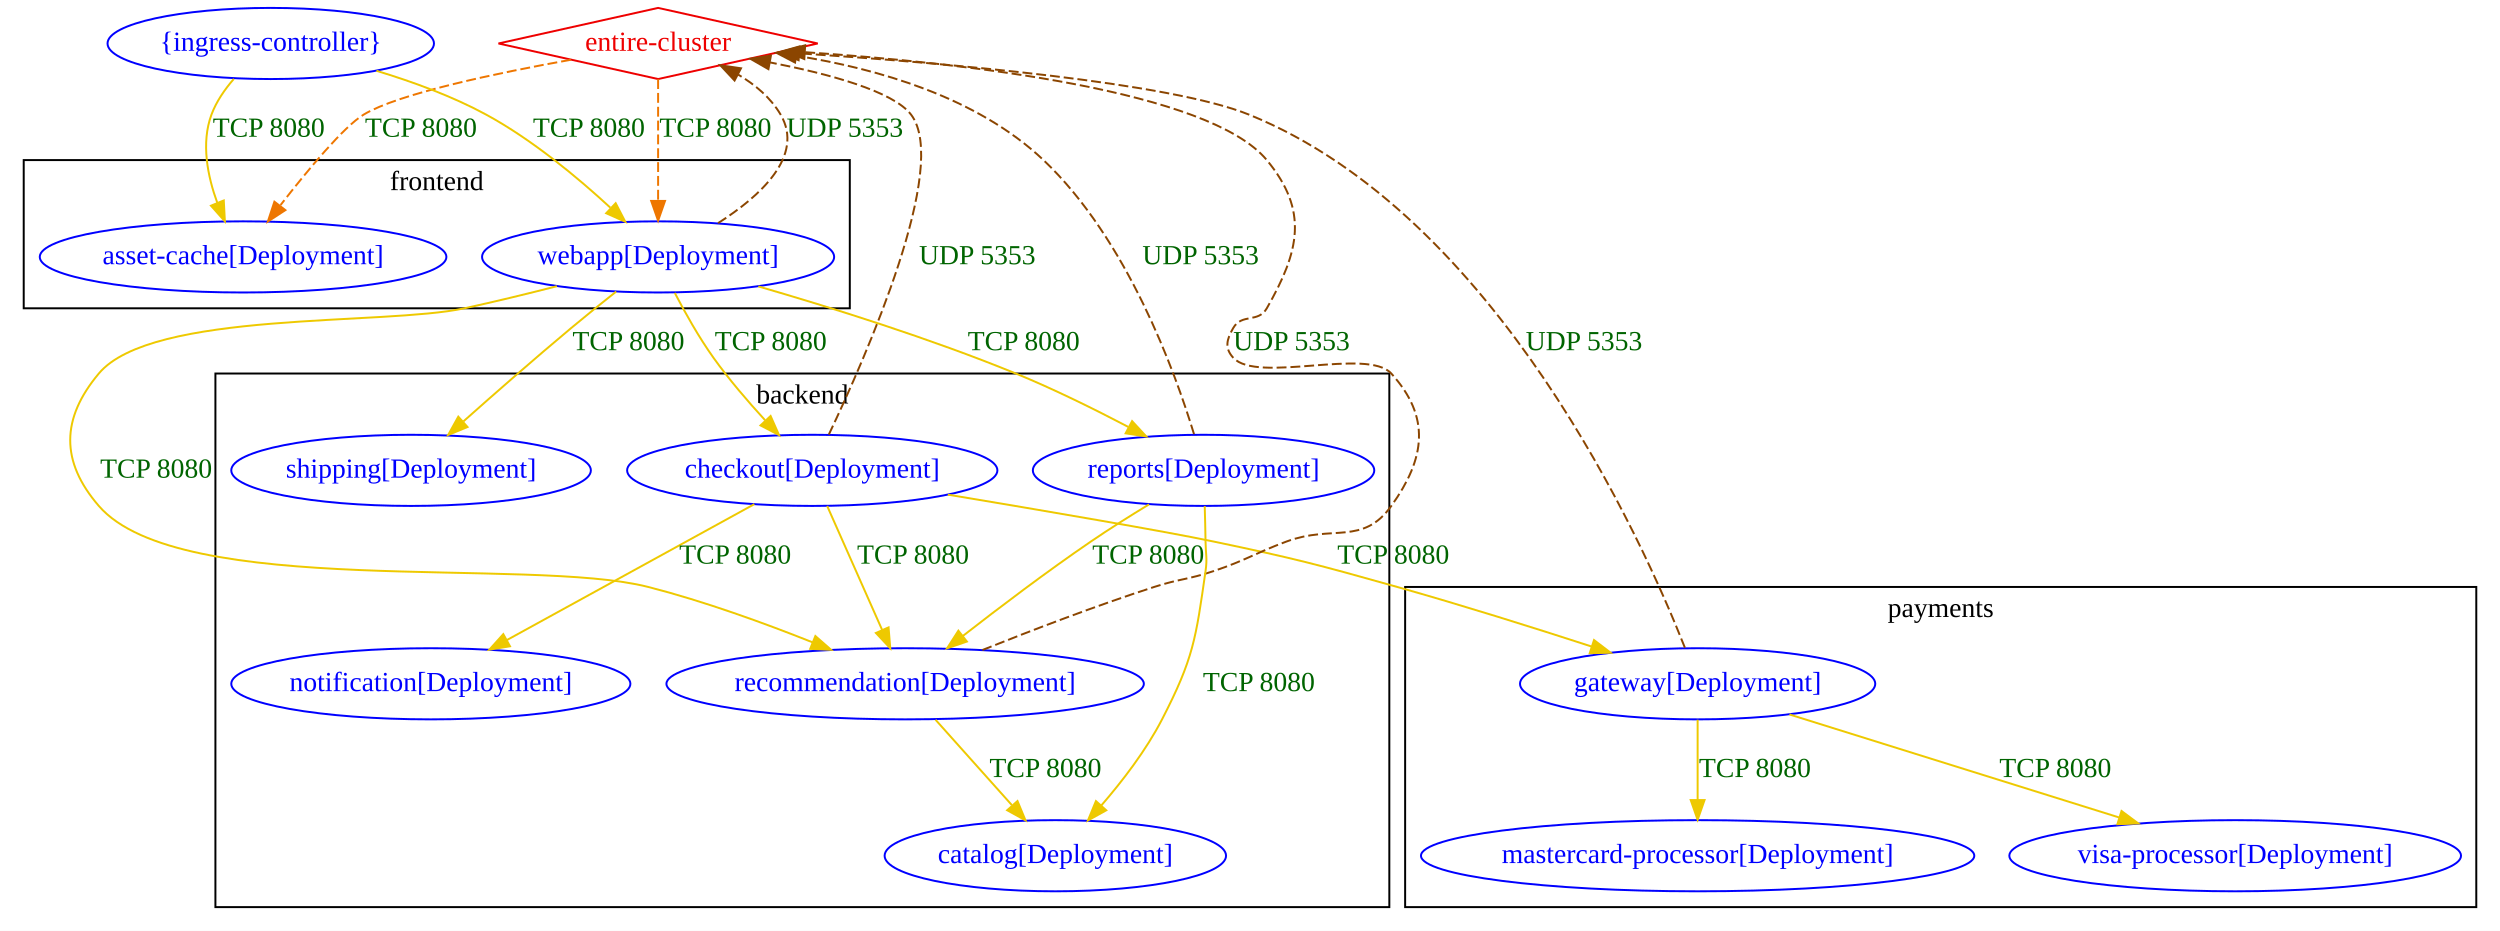
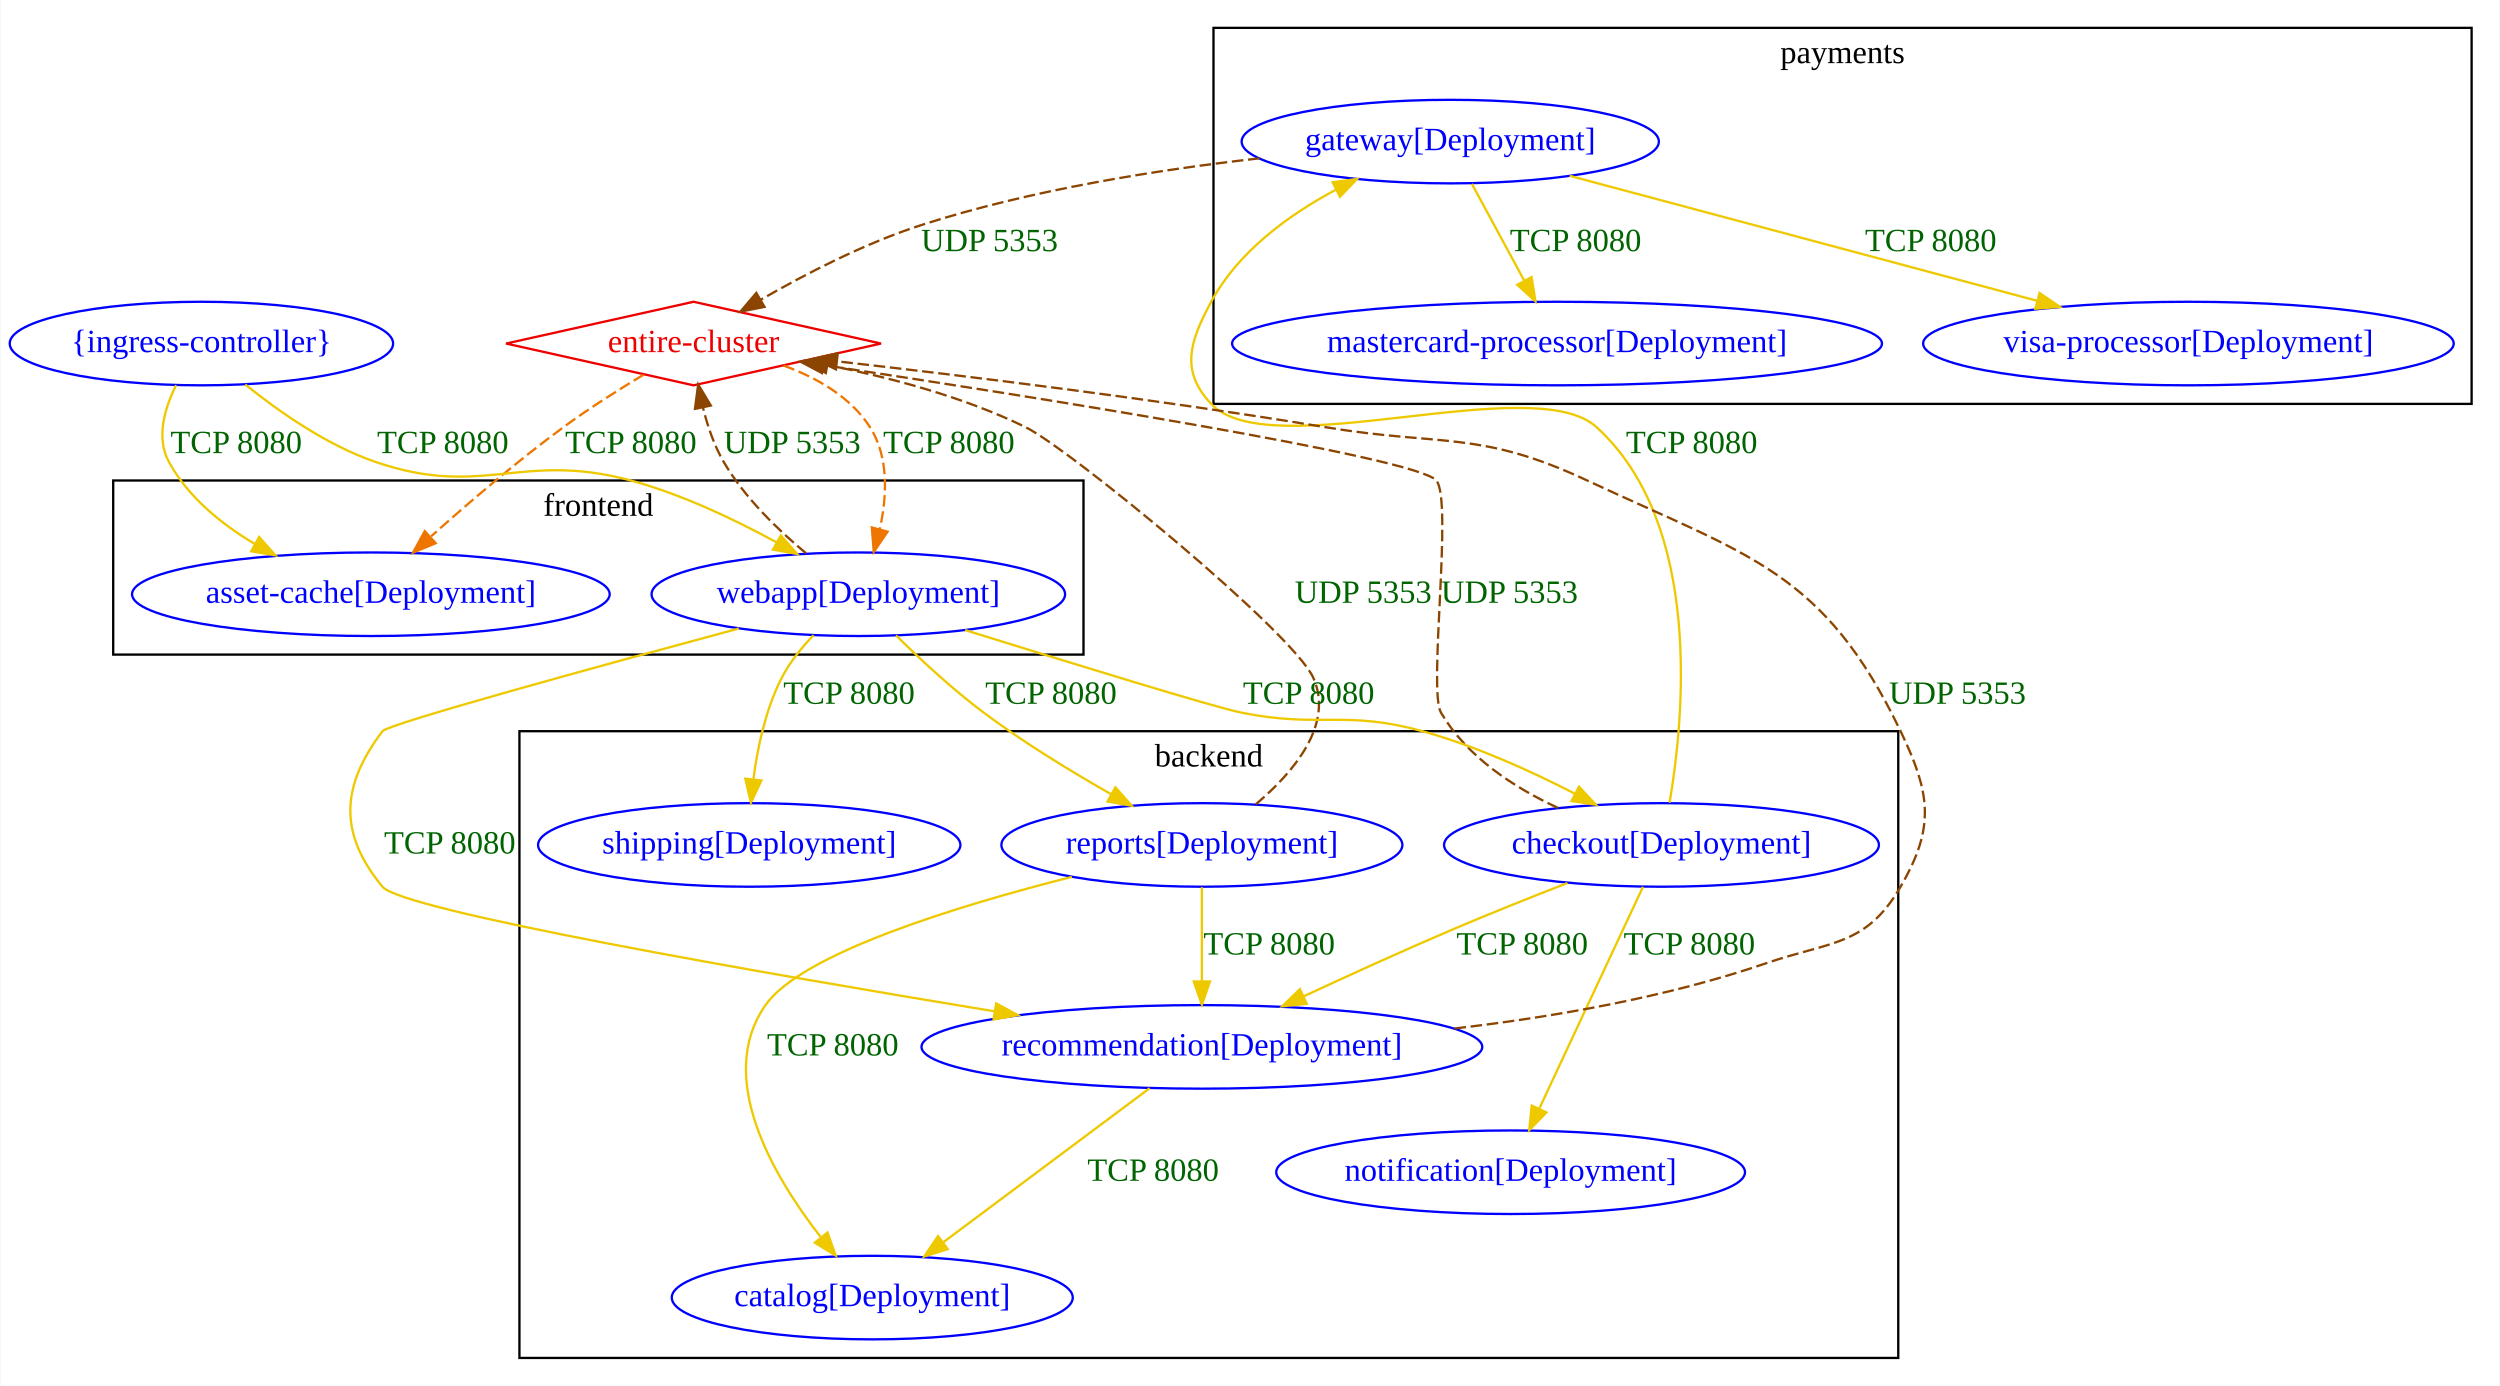
- <svg xmlns="http://www.w3.org/2000/svg" width="1265pt" height="471pt" viewBox="0.00 0.00 1265.00 471.00">
-   <g id="graph0" class="graph" transform="scale(1 1) rotate(0) translate(4 467)">
-     <polygon fill="white" stroke="transparent" points="-4,4 -4,-467 1261,-467 1261,4 -4,4" />
+ <svg xmlns="http://www.w3.org/2000/svg" width="1077pt" height="597pt" viewBox="0.00 0.00 1076.54 597.00">
+   <g id="graph0" class="graph" transform="scale(1 1) rotate(0) translate(4 593)">
+     <polygon fill="white" stroke="transparent" points="-4,4 -4,-593 1072.54,-593 1072.54,4 -4,4" />
    <g id="clust1" class="cluster">
-       <polygon fill="none" stroke="black" points="105,-8 105,-278 699,-278 699,-8 105,-8" />
-       <text text-anchor="middle" x="402" y="-262.8" font-family="Times New Roman,serif" font-size="14.00">backend</text>
+       <polygon fill="none" stroke="black" points="219.54,-8 219.54,-278 813.54,-278 813.54,-8 219.54,-8" />
+       <text text-anchor="middle" x="516.54" y="-262.8" font-family="Times New Roman,serif" font-size="14.00">backend</text>
+     </g>
+     <g id="clust3" class="cluster">
+       <polygon fill="none" stroke="black" points="518.54,-419 518.54,-581 1060.54,-581 1060.54,-419 518.54,-419" />
+       <text text-anchor="middle" x="789.54" y="-565.8" font-family="Times New Roman,serif" font-size="14.00">payments</text>
    </g>
    <g id="clust2" class="cluster">
-       <polygon fill="none" stroke="black" points="8,-311 8,-386 426,-386 426,-311 8,-311" />
-       <text text-anchor="middle" x="217" y="-370.8" font-family="Times New Roman,serif" font-size="14.00">frontend</text>
-     </g>
-     <g id="clust3" class="cluster">
-       <polygon fill="none" stroke="black" points="707,-8 707,-170 1249,-170 1249,-8 707,-8" />
-       <text text-anchor="middle" x="978" y="-154.8" font-family="Times New Roman,serif" font-size="14.00">payments</text>
+       <polygon fill="none" stroke="black" points="44.54,-311 44.54,-386 462.54,-386 462.54,-311 44.54,-311" />
+       <text text-anchor="middle" x="253.54" y="-370.8" font-family="Times New Roman,serif" font-size="14.00">frontend</text>
    </g>
    <g id="node1" class="node">
-       <ellipse fill="none" stroke="blue" cx="530" cy="-34" rx="86.38" ry="18" />
-       <text text-anchor="middle" x="530" y="-30.3" font-family="Times New Roman,serif" font-size="14.00" fill="blue">catalog[Deployment]</text>
+       <ellipse fill="none" stroke="blue" cx="371.54" cy="-34" rx="86.38" ry="18" />
+       <text text-anchor="middle" x="371.54" y="-30.3" font-family="Times New Roman,serif" font-size="14.00" fill="blue">catalog[Deployment]</text>
    </g>
    <g id="node2" class="node">
-       <ellipse fill="none" stroke="blue" cx="407" cy="-229" rx="93.68" ry="18" />
-       <text text-anchor="middle" x="407" y="-225.3" font-family="Times New Roman,serif" font-size="14.00" fill="blue">checkout[Deployment]</text>
+       <ellipse fill="none" stroke="blue" cx="711.54" cy="-229" rx="93.68" ry="18" />
+       <text text-anchor="middle" x="711.54" y="-225.3" font-family="Times New Roman,serif" font-size="14.00" fill="blue">checkout[Deployment]</text>
    </g>
    <g id="node3" class="node">
-       <ellipse fill="none" stroke="blue" cx="214" cy="-121" rx="100.98" ry="18" />
-       <text text-anchor="middle" x="214" y="-117.3" font-family="Times New Roman,serif" font-size="14.00" fill="blue">notification[Deployment]</text>
+       <ellipse fill="none" stroke="blue" cx="646.54" cy="-88" rx="100.98" ry="18" />
+       <text text-anchor="middle" x="646.54" y="-84.3" font-family="Times New Roman,serif" font-size="14.00" fill="blue">notification[Deployment]</text>
    </g>
    <g id="edge1" class="edge">
-       <path fill="none" stroke="#eec900" d="M377.69,-211.9C344.25,-193.53 289.43,-163.43 252.55,-143.17" />
-       <polygon fill="#eec900" stroke="#eec900" points="254.04,-140 243.59,-138.25 250.67,-146.13 254.04,-140" />
-       <text text-anchor="middle" x="368" y="-181.8" font-family="Times New Roman,serif" font-size="14.00" fill="darkgreen">TCP 8080</text>
+       <path fill="none" stroke="#eec900" d="M703.57,-210.96C692.41,-187.09 672.03,-143.5 658.89,-115.41" />
+       <polygon fill="#eec900" stroke="#eec900" points="661.98,-113.76 654.58,-106.18 655.64,-116.72 661.98,-113.76" />
+       <text text-anchor="middle" x="723.54" y="-181.8" font-family="Times New Roman,serif" font-size="14.00" fill="darkgreen">TCP 8080</text>
    </g>
    <g id="node4" class="node">
-       <ellipse fill="none" stroke="blue" cx="454" cy="-121" rx="120.78" ry="18" />
-       <text text-anchor="middle" x="454" y="-117.3" font-family="Times New Roman,serif" font-size="14.00" fill="blue">recommendation[Deployment]</text>
+       <ellipse fill="none" stroke="blue" cx="513.54" cy="-142" rx="120.78" ry="18" />
+       <text text-anchor="middle" x="513.54" y="-138.3" font-family="Times New Roman,serif" font-size="14.00" fill="blue">recommendation[Deployment]</text>
    </g>
    <g id="edge2" class="edge">
-       <path fill="none" stroke="#eec900" d="M414.55,-210.97C422.05,-194.05 433.66,-167.86 442.35,-148.28" />
-       <polygon fill="#eec900" stroke="#eec900" points="445.61,-149.55 446.47,-138.99 439.21,-146.71 445.61,-149.55" />
-       <text text-anchor="middle" x="458" y="-181.8" font-family="Times New Roman,serif" font-size="14.00" fill="darkgreen">TCP 8080</text>
+       <path fill="none" stroke="#eec900" d="M671.03,-212.61C655.76,-206.67 638.28,-199.7 622.54,-193 600.88,-183.78 577.08,-172.95 557.27,-163.73" />
+       <polygon fill="#eec900" stroke="#eec900" points="558.72,-160.54 548.18,-159.48 555.76,-166.89 558.72,-160.54" />
+       <text text-anchor="middle" x="651.54" y="-181.8" font-family="Times New Roman,serif" font-size="14.00" fill="darkgreen">TCP 8080</text>
    </g>
    <g id="node9" class="node">
-       <ellipse fill="none" stroke="blue" cx="855" cy="-121" rx="89.88" ry="18" />
-       <text text-anchor="middle" x="855" y="-117.3" font-family="Times New Roman,serif" font-size="14.00" fill="blue">gateway[Deployment]</text>
+       <ellipse fill="none" stroke="blue" cx="620.54" cy="-532" rx="89.88" ry="18" />
+       <text text-anchor="middle" x="620.54" y="-528.3" font-family="Times New Roman,serif" font-size="14.00" fill="blue">gateway[Deployment]</text>
    </g>
    <g id="edge4" class="edge">
-       <path fill="none" stroke="#eec900" d="M475.6,-216.71C524.14,-208.62 584.89,-198.26 610,-193 651.67,-184.27 662.01,-181.53 703,-170 735.91,-160.74 772.45,-149.24 801.46,-139.82" />
-       <polygon fill="#eec900" stroke="#eec900" points="802.57,-143.14 810.99,-136.71 800.4,-136.49 802.57,-143.14" />
-       <text text-anchor="middle" x="701" y="-181.8" font-family="Times New Roman,serif" font-size="14.00" fill="darkgreen">TCP 8080</text>
+       <path fill="none" stroke="#eec900" d="M715.03,-247.22C721.21,-283.36 729.51,-367.21 683.54,-409 656.2,-433.86 542.88,-392.09 517.54,-419 504.14,-433.24 508.28,-445.78 517.54,-463 529.13,-484.53 550.85,-500.38 571.37,-511.33" />
+       <polygon fill="#eec900" stroke="#eec900" points="569.86,-514.49 580.37,-515.88 573.02,-508.24 569.86,-514.49" />
+       <text text-anchor="middle" x="724.54" y="-397.8" font-family="Times New Roman,serif" font-size="14.00" fill="darkgreen">TCP 8080</text>
    </g>
    <g id="node12" class="node">
-       <polygon fill="none" stroke="#ee0000" points="329,-463 248.23,-445 329,-427 409.77,-445 329,-463" />
-       <text text-anchor="middle" x="329" y="-441.3" font-family="Times New Roman,serif" font-size="14.00" fill="#ee0000">entire-cluster</text>
+       <polygon fill="none" stroke="#ee0000" points="294.54,-463 213.77,-445 294.54,-427 375.31,-445 294.54,-463" />
+       <text text-anchor="middle" x="294.54" y="-441.3" font-family="Times New Roman,serif" font-size="14.00" fill="#ee0000">entire-cluster</text>
    </g>
    <g id="edge3" class="edge">
-       <path fill="none" stroke="#8b4500" stroke-dasharray="5,2" d="M415.37,-247.08C434.21,-286.62 476.77,-383.1 457,-409 447.99,-420.81 415.59,-429.6 385.65,-435.42" />
-       <polygon fill="#8b4500" stroke="#8b4500" points="384.82,-432.01 375.62,-437.28 386.09,-438.89 384.82,-432.01" />
-       <text text-anchor="middle" x="490.5" y="-333.3" font-family="Times New Roman,serif" font-size="14.00" fill="darkgreen">UDP 5353</text>
+       <path fill="none" stroke="#8b4500" stroke-dasharray="5,2" d="M666.94,-244.95C647.95,-253.76 627.66,-266.99 616.54,-286 610.93,-295.59 621.75,-377.54 614.54,-386 606,-396.02 439.97,-422.24 350.52,-435.72" />
+       <polygon fill="#8b4500" stroke="#8b4500" points="349.9,-432.28 340.53,-437.23 350.94,-439.2 349.9,-432.28" />
+       <text text-anchor="middle" x="646.04" y="-333.3" font-family="Times New Roman,serif" font-size="14.00" fill="darkgreen">UDP 5353</text>
    </g>
    <g id="edge5" class="edge">
-       <path fill="none" stroke="#eec900" d="M469.38,-102.8C480.47,-90.39 495.61,-73.46 507.99,-59.62" />
-       <polygon fill="#eec900" stroke="#eec900" points="510.85,-61.67 514.9,-51.89 505.63,-57.01 510.85,-61.67" />
-       <text text-anchor="middle" x="525" y="-73.8" font-family="Times New Roman,serif" font-size="14.00" fill="darkgreen">TCP 8080</text>
+       <path fill="none" stroke="#eec900" d="M491.04,-124.2C467.05,-106.29 428.9,-77.82 402.18,-57.87" />
+       <polygon fill="#eec900" stroke="#eec900" points="404.04,-54.89 393.94,-51.72 399.86,-60.5 404.04,-54.89" />
+       <text text-anchor="middle" x="492.54" y="-84.3" font-family="Times New Roman,serif" font-size="14.00" fill="darkgreen">TCP 8080</text>
    </g>
    <g id="edge6" class="edge">
-       <path fill="none" stroke="#8b4500" stroke-dasharray="5,2" d="M493.07,-138.08C517.77,-147.95 550.48,-160.47 580,-170 593.13,-174.24 596.91,-173.62 610,-178 626.83,-183.63 630.37,-186.81 647,-193 670.31,-201.68 685.51,-190.78 700,-211 717.34,-235.21 719.98,-255.92 700,-278 688.01,-291.25 631.99,-272.75 620,-286 615.53,-290.94 616.69,-295.21 620,-301 624.35,-308.61 632.65,-303.39 637,-311 653.55,-339.93 658.26,-360.32 637,-386 607.93,-421.12 484.93,-435.11 403.44,-440.59" />
-       <polygon fill="#8b4500" stroke="#8b4500" points="402.98,-437.11 393.22,-441.25 403.42,-444.1 402.98,-437.11" />
-       <text text-anchor="middle" x="649.5" y="-289.8" font-family="Times New Roman,serif" font-size="14.00" fill="darkgreen">UDP 5353</text>
+       <path fill="none" stroke="#8b4500" stroke-dasharray="5,2" d="M622.34,-149.92C665.03,-154.87 713.9,-163.39 756.54,-178 784.6,-187.62 799.63,-185.36 814.54,-211 829.51,-236.74 827.44,-251.16 814.54,-278 781.26,-347.25 749.13,-353.43 679.54,-386 633.12,-407.73 617.1,-400.61 566.54,-409 494.69,-420.92 411.58,-431.09 356.33,-437.35" />
+       <polygon fill="#8b4500" stroke="#8b4500" points="355.89,-433.88 346.35,-438.47 356.67,-440.83 355.89,-433.88" />
+       <text text-anchor="middle" x="839.04" y="-289.8" font-family="Times New Roman,serif" font-size="14.00" fill="darkgreen">UDP 5353</text>
    </g>
    <g id="node5" class="node">
-       <ellipse fill="none" stroke="blue" cx="605" cy="-229" rx="86.38" ry="18" />
-       <text text-anchor="middle" x="605" y="-225.3" font-family="Times New Roman,serif" font-size="14.00" fill="blue">reports[Deployment]</text>
+       <ellipse fill="none" stroke="blue" cx="513.54" cy="-229" rx="86.38" ry="18" />
+       <text text-anchor="middle" x="513.54" y="-225.3" font-family="Times New Roman,serif" font-size="14.00" fill="blue">reports[Deployment]</text>
    </g>
    <g id="edge7" class="edge">
-       <path fill="none" stroke="#eec900" d="M605.59,-210.91C605.76,-205.22 605.92,-198.84 606,-193 606.1,-186.33 606.95,-184.6 606,-178 601.06,-143.62 599.93,-133.87 584,-103 575.89,-87.28 563.88,-71.69 553.24,-59.41" />
-       <polygon fill="#eec900" stroke="#eec900" points="555.76,-56.99 546.5,-51.85 550.54,-61.65 555.76,-56.99" />
-       <text text-anchor="middle" x="633" y="-117.3" font-family="Times New Roman,serif" font-size="14.00" fill="darkgreen">TCP 8080</text>
+       <path fill="none" stroke="#eec900" d="M457.49,-215.24C407.93,-202.69 341.14,-182.23 325.54,-160 303.85,-129.08 328.56,-86.74 349.29,-60.13" />
+       <polygon fill="#eec900" stroke="#eec900" points="352.24,-62.05 355.82,-52.08 346.8,-57.64 352.24,-62.05" />
+       <text text-anchor="middle" x="354.54" y="-138.3" font-family="Times New Roman,serif" font-size="14.00" fill="darkgreen">TCP 8080</text>
    </g>
    <g id="edge8" class="edge">
-       <path fill="none" stroke="#eec900" d="M577.41,-211.79C567.96,-206.05 557.4,-199.41 548,-193 525.73,-177.81 501.47,-159.44 483.18,-145.19" />
-       <polygon fill="#eec900" stroke="#eec900" points="485.25,-142.37 475.22,-138.96 480.94,-147.88 485.25,-142.37" />
-       <text text-anchor="middle" x="577" y="-181.8" font-family="Times New Roman,serif" font-size="14.00" fill="darkgreen">TCP 8080</text>
+       <path fill="none" stroke="#eec900" d="M513.54,-210.8C513.54,-199.16 513.54,-183.55 513.54,-170.24" />
+       <polygon fill="#eec900" stroke="#eec900" points="517.04,-170.18 513.54,-160.18 510.04,-170.18 517.04,-170.18" />
+       <text text-anchor="middle" x="542.54" y="-181.8" font-family="Times New Roman,serif" font-size="14.00" fill="darkgreen">TCP 8080</text>
    </g>
    <g id="edge9" class="edge">
-       <path fill="none" stroke="#8b4500" stroke-dasharray="5,2" d="M600.17,-247.32C590.59,-278.82 566.34,-345.94 524,-386 490.34,-417.85 439.98,-432.28 398.86,-438.79" />
-       <polygon fill="#8b4500" stroke="#8b4500" points="398.29,-435.34 388.89,-440.25 399.3,-442.27 398.29,-435.34" />
-       <text text-anchor="middle" x="603.5" y="-333.3" font-family="Times New Roman,serif" font-size="14.00" fill="darkgreen">UDP 5353</text>
+       <path fill="none" stroke="#8b4500" stroke-dasharray="5,2" d="M536.76,-246.51C553.08,-260.31 570.53,-280.9 561.54,-301 552.8,-320.55 456.36,-399.79 437.54,-409 410.98,-422.01 379.21,-430.4 352.37,-435.7" />
+       <polygon fill="#8b4500" stroke="#8b4500" points="351.53,-432.3 342.35,-437.59 352.82,-439.18 351.53,-432.3" />
+       <text text-anchor="middle" x="583.04" y="-333.3" font-family="Times New Roman,serif" font-size="14.00" fill="darkgreen">UDP 5353</text>
    </g>
    <g id="node6" class="node">
-       <ellipse fill="none" stroke="blue" cx="204" cy="-229" rx="90.98" ry="18" />
-       <text text-anchor="middle" x="204" y="-225.3" font-family="Times New Roman,serif" font-size="14.00" fill="blue">shipping[Deployment]</text>
+       <ellipse fill="none" stroke="blue" cx="318.54" cy="-229" rx="90.98" ry="18" />
+       <text text-anchor="middle" x="318.54" y="-225.3" font-family="Times New Roman,serif" font-size="14.00" fill="blue">shipping[Deployment]</text>
    </g>
    <g id="node7" class="node">
-       <ellipse fill="none" stroke="blue" cx="119" cy="-337" rx="102.88" ry="18" />
-       <text text-anchor="middle" x="119" y="-333.3" font-family="Times New Roman,serif" font-size="14.00" fill="blue">asset-cache[Deployment]</text>
+       <ellipse fill="none" stroke="blue" cx="155.54" cy="-337" rx="102.88" ry="18" />
+       <text text-anchor="middle" x="155.54" y="-333.3" font-family="Times New Roman,serif" font-size="14.00" fill="blue">asset-cache[Deployment]</text>
    </g>
    <g id="node8" class="node">
-       <ellipse fill="none" stroke="blue" cx="329" cy="-337" rx="89.08" ry="18" />
-       <text text-anchor="middle" x="329" y="-333.3" font-family="Times New Roman,serif" font-size="14.00" fill="blue">webapp[Deployment]</text>
+       <ellipse fill="none" stroke="blue" cx="365.54" cy="-337" rx="89.08" ry="18" />
+       <text text-anchor="middle" x="365.54" y="-333.3" font-family="Times New Roman,serif" font-size="14.00" fill="blue">webapp[Deployment]</text>
    </g>
    <g id="edge12" class="edge">
-       <path fill="none" stroke="#eec900" d="M337.45,-318.78C342.6,-308.87 349.6,-296.37 357,-286 364.81,-275.06 374.44,-263.84 383.16,-254.35" />
-       <polygon fill="#eec900" stroke="#eec900" points="385.92,-256.52 390.2,-246.83 380.81,-251.73 385.92,-256.52" />
-       <text text-anchor="middle" x="386" y="-289.8" font-family="Times New Roman,serif" font-size="14.00" fill="darkgreen">TCP 8080</text>
+       <path fill="none" stroke="#eec900" d="M411.55,-321.56C456.13,-307.66 518.69,-288.38 530.54,-286 564.71,-279.14 574.95,-287.27 608.54,-278 631.26,-271.73 655.2,-260.86 674.28,-251.05" />
+       <polygon fill="#eec900" stroke="#eec900" points="676.01,-254.1 683.23,-246.34 672.75,-247.9 676.01,-254.1" />
+       <text text-anchor="middle" x="559.54" y="-289.8" font-family="Times New Roman,serif" font-size="14.00" fill="darkgreen">TCP 8080</text>
    </g>
    <g id="edge13" class="edge">
-       <path fill="none" stroke="#eec900" d="M277.8,-322.18C262.77,-318.33 246.27,-314.31 231,-311 190.18,-302.17 72.81,-310.02 46,-278 26.88,-255.17 26.54,-233.54 46,-211 86.81,-163.73 263.5,-185.45 324,-170 352.19,-162.8 382.76,-151.69 407.17,-141.97" />
-       <polygon fill="#eec900" stroke="#eec900" points="408.58,-145.17 416.55,-138.19 405.96,-138.68 408.58,-145.17" />
-       <text text-anchor="middle" x="75" y="-225.3" font-family="Times New Roman,serif" font-size="14.00" fill="darkgreen">TCP 8080</text>
+       <path fill="none" stroke="#eec900" d="M314.06,-322.25C254.12,-306.12 162.93,-281.16 160.54,-278 142.58,-254.25 141.58,-233.96 160.54,-211 169,-200.75 322.47,-174.04 424.24,-157.31" />
+       <polygon fill="#eec900" stroke="#eec900" points="424.93,-160.74 434.23,-155.67 423.8,-153.83 424.93,-160.74" />
+       <text text-anchor="middle" x="189.54" y="-225.3" font-family="Times New Roman,serif" font-size="14.00" fill="darkgreen">TCP 8080</text>
    </g>
    <g id="edge14" class="edge">
-       <path fill="none" stroke="#eec900" d="M379.7,-322.08C416.41,-311.45 466.95,-295.64 510,-278 529.19,-270.14 549.81,-259.94 566.92,-250.97" />
-       <polygon fill="#eec900" stroke="#eec900" points="568.84,-253.92 576.03,-246.14 565.56,-247.73 568.84,-253.92" />
-       <text text-anchor="middle" x="514" y="-289.8" font-family="Times New Roman,serif" font-size="14.00" fill="darkgreen">TCP 8080</text>
+       <path fill="none" stroke="#eec900" d="M381.77,-319.28C392.1,-309.08 406.04,-296.1 419.54,-286 436.77,-273.12 457.15,-260.67 474.53,-250.8" />
+       <polygon fill="#eec900" stroke="#eec900" points="476.29,-253.82 483.31,-245.88 472.87,-247.71 476.29,-253.82" />
+       <text text-anchor="middle" x="448.54" y="-289.8" font-family="Times New Roman,serif" font-size="14.00" fill="darkgreen">TCP 8080</text>
    </g>
    <g id="edge15" class="edge">
-       <path fill="none" stroke="#eec900" d="M307.8,-319.47C300.51,-313.7 292.34,-307.13 285,-301 266.54,-285.59 246.19,-267.74 230.51,-253.8" />
-       <polygon fill="#eec900" stroke="#eec900" points="232.56,-250.94 222.76,-246.9 227.9,-256.17 232.56,-250.94" />
-       <text text-anchor="middle" x="314" y="-289.8" font-family="Times New Roman,serif" font-size="14.00" fill="darkgreen">TCP 8080</text>
+       <path fill="none" stroke="#eec900" d="M346.25,-319.37C341.08,-313.99 335.98,-307.68 332.54,-301 325.65,-287.6 322.14,-271.17 320.36,-257.5" />
+       <polygon fill="#eec900" stroke="#eec900" points="323.81,-256.8 319.27,-247.23 316.84,-257.54 323.81,-256.8" />
+       <text text-anchor="middle" x="361.54" y="-289.8" font-family="Times New Roman,serif" font-size="14.00" fill="darkgreen">TCP 8080</text>
    </g>
    <g id="edge16" class="edge">
-       <path fill="none" stroke="#8b4500" stroke-dasharray="5,2" d="M359.31,-354.08C380.58,-367.62 403.21,-388.08 391,-409 386,-417.56 378.06,-424.19 369.5,-429.26" />
-       <polygon fill="#8b4500" stroke="#8b4500" points="367.69,-426.25 360.46,-433.99 370.94,-432.45 367.69,-426.25" />
-       <text text-anchor="middle" x="423.5" y="-397.8" font-family="Times New Roman,serif" font-size="14.00" fill="darkgreen">UDP 5353</text>
+       <path fill="none" stroke="#8b4500" stroke-dasharray="5,2" d="M343.03,-354.64C330.85,-364.75 316.51,-378.65 307.54,-394 303.39,-401.11 300.54,-409.55 298.6,-417.45" />
+       <polygon fill="#8b4500" stroke="#8b4500" points="295.15,-416.86 296.54,-427.37 302,-418.29 295.15,-416.86" />
+       <text text-anchor="middle" x="337.04" y="-397.8" font-family="Times New Roman,serif" font-size="14.00" fill="darkgreen">UDP 5353</text>
    </g>
    <g id="node10" class="node">
-       <ellipse fill="none" stroke="blue" cx="855" cy="-34" rx="139.98" ry="18" />
-       <text text-anchor="middle" x="855" y="-30.3" font-family="Times New Roman,serif" font-size="14.00" fill="blue">mastercard-processor[Deployment]</text>
+       <ellipse fill="none" stroke="blue" cx="666.54" cy="-445" rx="139.98" ry="18" />
+       <text text-anchor="middle" x="666.54" y="-441.3" font-family="Times New Roman,serif" font-size="14.00" fill="blue">mastercard-processor[Deployment]</text>
    </g>
    <g id="edge18" class="edge">
-       <path fill="none" stroke="#eec900" d="M855,-102.8C855,-91.16 855,-75.55 855,-62.24" />
-       <polygon fill="#eec900" stroke="#eec900" points="858.5,-62.18 855,-52.18 851.5,-62.18 858.5,-62.18" />
-       <text text-anchor="middle" x="884" y="-73.8" font-family="Times New Roman,serif" font-size="14.00" fill="darkgreen">TCP 8080</text>
+       <path fill="none" stroke="#eec900" d="M629.85,-513.8C636.34,-501.82 645.1,-485.62 652.44,-472.06" />
+       <polygon fill="#eec900" stroke="#eec900" points="655.57,-473.64 657.25,-463.18 649.41,-470.3 655.57,-473.64" />
+       <text text-anchor="middle" x="674.54" y="-484.8" font-family="Times New Roman,serif" font-size="14.00" fill="darkgreen">TCP 8080</text>
    </g>
    <g id="node11" class="node">
-       <ellipse fill="none" stroke="blue" cx="1127" cy="-34" rx="114.28" ry="18" />
-       <text text-anchor="middle" x="1127" y="-30.3" font-family="Times New Roman,serif" font-size="14.00" fill="blue">visa-processor[Deployment]</text>
+       <ellipse fill="none" stroke="blue" cx="938.54" cy="-445" rx="114.28" ry="18" />
+       <text text-anchor="middle" x="938.54" y="-441.3" font-family="Times New Roman,serif" font-size="14.00" fill="blue">visa-processor[Deployment]</text>
    </g>
    <g id="edge19" class="edge">
-       <path fill="none" stroke="#eec900" d="M901.45,-105.48C947.54,-91.08 1018.33,-68.96 1068.29,-53.35" />
-       <polygon fill="#eec900" stroke="#eec900" points="1069.49,-56.64 1077.99,-50.32 1067.4,-49.96 1069.49,-56.64" />
-       <text text-anchor="middle" x="1036" y="-73.8" font-family="Times New Roman,serif" font-size="14.00" fill="darkgreen">TCP 8080</text>
+       <path fill="none" stroke="#eec900" d="M671.99,-517.25C726.85,-502.58 813.89,-479.32 873.48,-463.39" />
+       <polygon fill="#eec900" stroke="#eec900" points="874.41,-466.77 883.16,-460.8 872.6,-460 874.41,-466.77" />
+       <text text-anchor="middle" x="827.54" y="-484.8" font-family="Times New Roman,serif" font-size="14.00" fill="darkgreen">TCP 8080</text>
    </g>
    <g id="edge17" class="edge">
-       <path fill="none" stroke="#8b4500" stroke-dasharray="5,2" d="M848.55,-139.27C827.27,-193.23 753.39,-358.14 628,-409 588.1,-425.18 475.72,-435.03 400.68,-440" />
-       <polygon fill="#8b4500" stroke="#8b4500" points="400.1,-436.53 390.35,-440.67 400.55,-443.51 400.1,-436.53" />
-       <text text-anchor="middle" x="797.5" y="-289.8" font-family="Times New Roman,serif" font-size="14.00" fill="darkgreen">UDP 5353</text>
+       <path fill="none" stroke="#8b4500" stroke-dasharray="5,2" d="M538.36,-524.78C494.33,-519.86 439.61,-511.18 392.54,-496 368.17,-488.14 342.45,-474.8 323.48,-463.87" />
+       <polygon fill="#8b4500" stroke="#8b4500" points="325.13,-460.79 314.74,-458.74 321.59,-466.82 325.13,-460.79" />
+       <text text-anchor="middle" x="422.04" y="-484.8" font-family="Times New Roman,serif" font-size="14.00" fill="darkgreen">UDP 5353</text>
    </g>
    <g id="edge10" class="edge">
-       <path fill="none" stroke="#ee7600" stroke-dasharray="5,2" d="M284.85,-436.75C247.53,-430.06 197.43,-419.59 180,-409 169.97,-402.91 151.85,-381.11 137.96,-363.25" />
-       <polygon fill="#ee7600" stroke="#ee7600" points="140.4,-360.68 131.53,-354.89 134.85,-364.95 140.4,-360.68" />
-       <text text-anchor="middle" x="209" y="-397.8" font-family="Times New Roman,serif" font-size="14.00" fill="darkgreen">TCP 8080</text>
+       <path fill="none" stroke="#ee7600" stroke-dasharray="5,2" d="M273.04,-431.59C262.42,-425.2 249.54,-417.07 238.54,-409 218.62,-394.38 197.48,-376.25 181.52,-361.97" />
+       <polygon fill="#ee7600" stroke="#ee7600" points="183.45,-359 173.68,-354.9 178.76,-364.19 183.45,-359" />
+       <text text-anchor="middle" x="267.54" y="-397.8" font-family="Times New Roman,serif" font-size="14.00" fill="darkgreen">TCP 8080</text>
    </g>
    <g id="edge11" class="edge">
-       <path fill="none" stroke="#ee7600" stroke-dasharray="5,2" d="M329,-426.97C329,-410.38 329,-384.88 329,-365.43" />
-       <polygon fill="#ee7600" stroke="#ee7600" points="332.5,-365.34 329,-355.34 325.5,-365.34 332.5,-365.34" />
-       <text text-anchor="middle" x="358" y="-397.8" font-family="Times New Roman,serif" font-size="14.00" fill="darkgreen">TCP 8080</text>
+       <path fill="none" stroke="#ee7600" stroke-dasharray="5,2" d="M333.29,-435.53C347.51,-430.35 362.16,-422.09 370.54,-409 378.8,-396.1 377.89,-379.06 374.76,-364.9" />
+       <polygon fill="#ee7600" stroke="#ee7600" points="378.13,-363.97 372.18,-355.2 371.37,-365.76 378.13,-363.97" />
+       <text text-anchor="middle" x="404.54" y="-397.8" font-family="Times New Roman,serif" font-size="14.00" fill="darkgreen">TCP 8080</text>
    </g>
    <g id="node13" class="node">
-       <ellipse fill="none" stroke="blue" cx="133" cy="-445" rx="82.59" ry="18" />
-       <text text-anchor="middle" x="133" y="-441.3" font-family="Times New Roman,serif" font-size="14.00" fill="blue">{ingress-controller}</text>
+       <ellipse fill="none" stroke="blue" cx="82.54" cy="-445" rx="82.59" ry="18" />
+       <text text-anchor="middle" x="82.54" y="-441.3" font-family="Times New Roman,serif" font-size="14.00" fill="blue">{ingress-controller}</text>
    </g>
    <g id="edge20" class="edge">
-       <path fill="none" stroke="#eec900" d="M114.35,-427.1C109.75,-421.81 105.44,-415.61 103,-409 97.67,-394.6 101.01,-377.88 105.98,-364.28" />
-       <polygon fill="#eec900" stroke="#eec900" points="109.23,-365.58 109.79,-355 102.75,-362.92 109.23,-365.58" />
-       <text text-anchor="middle" x="132" y="-397.8" font-family="Times New Roman,serif" font-size="14.00" fill="darkgreen">TCP 8080</text>
+       <path fill="none" stroke="#eec900" d="M71.63,-427.06C66.63,-417.02 62.93,-404.29 68.54,-394 76.74,-378.98 90.87,-367.39 105.4,-358.75" />
+       <polygon fill="#eec900" stroke="#eec900" points="107.39,-361.65 114.44,-353.75 104,-355.52 107.39,-361.65" />
+       <text text-anchor="middle" x="97.54" y="-397.8" font-family="Times New Roman,serif" font-size="14.00" fill="darkgreen">TCP 8080</text>
    </g>
    <g id="edge21" class="edge">
-       <path fill="none" stroke="#eec900" d="M186.47,-431.17C204.7,-425.68 224.8,-418.34 242,-409 265.26,-396.37 288.32,-377.16 304.85,-361.91" />
-       <polygon fill="#eec900" stroke="#eec900" points="307.53,-364.19 312.41,-354.78 302.73,-359.09 307.53,-364.19" />
-       <text text-anchor="middle" x="294" y="-397.8" font-family="Times New Roman,serif" font-size="14.00" fill="darkgreen">TCP 8080</text>
+       <path fill="none" stroke="#eec900" d="M101.41,-427.37C115.75,-415.8 136.52,-401.21 157.54,-394 203.91,-378.1 220.22,-398.79 267.54,-386 289.35,-380.11 312.1,-369.29 330.18,-359.42" />
+       <polygon fill="#eec900" stroke="#eec900" points="332.17,-362.31 339.18,-354.37 328.75,-356.21 332.17,-362.31" />
+       <text text-anchor="middle" x="186.54" y="-397.8" font-family="Times New Roman,serif" font-size="14.00" fill="darkgreen">TCP 8080</text>
    </g>
  </g>
</svg>
